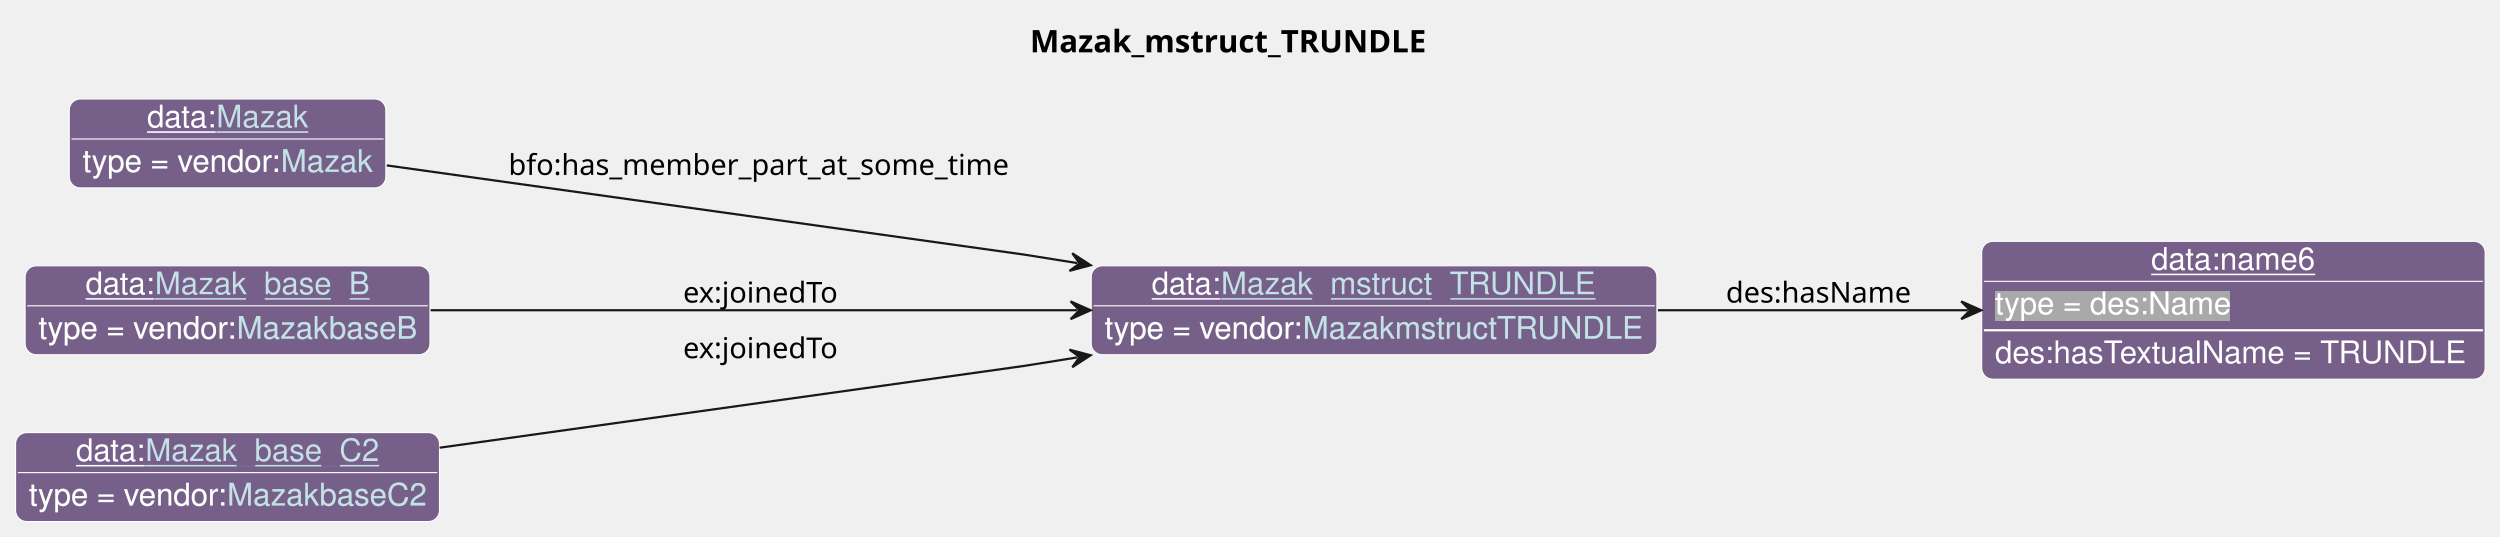
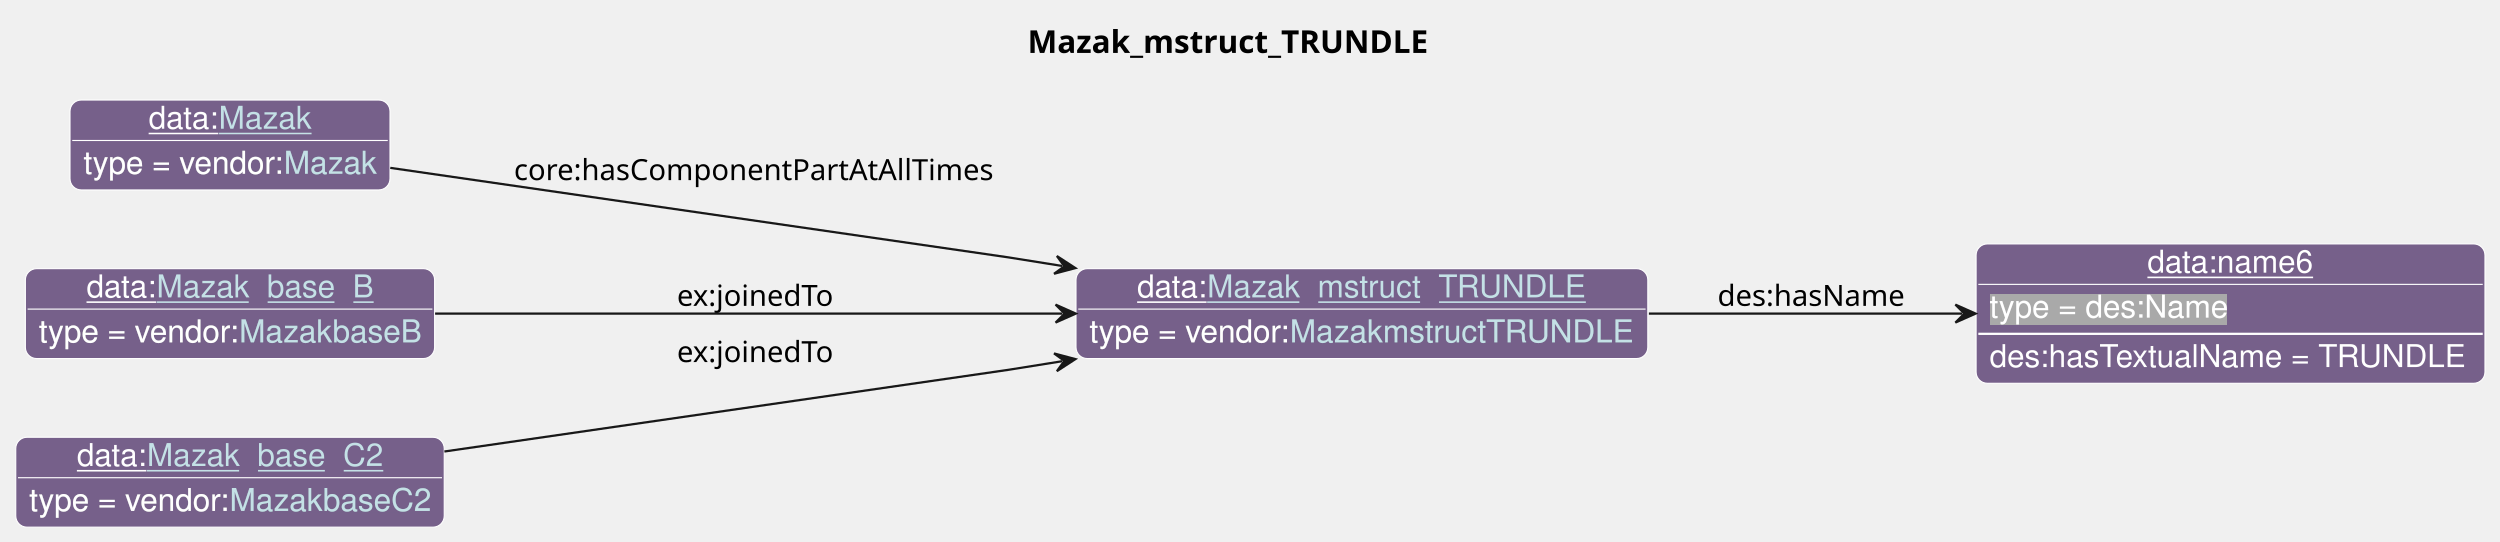
- <svg xmlns="http://www.w3.org/2000/svg" xmlns:xlink="http://www.w3.org/1999/xlink" contentStyleType="text/css" data-diagram-type="CLASS" height="241px" preserveAspectRatio="none" style="width:1124px;height:241px;background:#FFFFFF;" version="1.1" viewBox="0 0 1124 241" width="1124px" zoomAndPan="magnify">
+ <svg xmlns="http://www.w3.org/2000/svg" xmlns:xlink="http://www.w3.org/1999/xlink" contentStyleType="text/css" data-diagram-type="CLASS" height="241px" preserveAspectRatio="none" style="width:1112px;height:241px;background:#FFFFFF;" version="1.1" viewBox="0 0 1112 241" width="1112px" zoomAndPan="magnify">
  <defs>
-     <filter height="1" id="bfgcgzr4jo2h80" width="1" x="0" y="0">
+     <filter height="1" id="b2aovdiban28k0" width="1" x="0" y="0">
      <feFlood flood-color="#76608A" result="flood" />
      <feComposite in="SourceGraphic" in2="flood" operator="over" />
    </filter>
-     <filter height="1" id="bfgcgzr4jo2h81" width="1" x="0" y="0">
+     <filter height="1" id="b2aovdiban28k1" width="1" x="0" y="0">
      <feFlood flood-color="#A9A9A9" result="flood" />
      <feComposite in="SourceGraphic" in2="flood" operator="over" />
    </filter>
  </defs>
  <g>
    <g class="title" data-source-line="13">
-       <text fill="#000000" font-family="sans-serif" font-size="14" font-weight="bold" lengthAdjust="spacing" textLength="184.188" x="463.067" y="23.535">Mazak_mstruct_TRUNDLE</text>
+       <text fill="#000000" font-family="sans-serif" font-size="14" font-weight="bold" lengthAdjust="spacing" textLength="184.188" x="457.067" y="23.535">Mazak_mstruct_TRUNDLE</text>
    </g>
    <g class="entity" data-entity="o0" data-source-line="131" data-uid="ent0002" id="entity_o0">
-       <rect fill="#76608A" height="40" rx="5" ry="5" style="stroke:#FFFFFF;stroke-width:0.5;" width="254.355" x="490.6" y="119.488" />
-       <text fill="#FFFFFF" font-family="Helvetica" font-size="14" lengthAdjust="spacing" text-decoration="underline" textLength="31.138" x="517.802" y="132.269">data:</text>
+       <rect fill="#76608A" height="40" rx="5" ry="5" style="stroke:#FFFFFF;stroke-width:0.5;" width="254.355" x="478.6" y="119.488" />
+       <text fill="#FFFFFF" font-family="Helvetica" font-size="14" lengthAdjust="spacing" text-decoration="underline" textLength="31.138" x="505.802" y="132.269">data:</text>
      <a href="./Mazak_mstruct_TRUNDLE.html" target="_top" title="./Mazak_mstruct_TRUNDLE.html" xlink:actuate="onRequest" xlink:href="./Mazak_mstruct_TRUNDLE.html" xlink:show="new" xlink:title="./Mazak_mstruct_TRUNDLE.html" xlink:type="simple">
-         <text fill="#C4E1E6" font-family="Helvetica" font-size="14" lengthAdjust="spacing" text-decoration="underline" textLength="168.814" x="548.939" y="132.269">Mazak_mstruct_TRUNDLE</text>
+         <text fill="#C4E1E6" font-family="Helvetica" font-size="14" lengthAdjust="spacing" text-decoration="underline" textLength="168.814" x="536.939" y="132.269">Mazak_mstruct_TRUNDLE</text>
      </a>
-       <line style="stroke:#FFFFFF;stroke-width:0.5;" x1="491.6" x2="743.955" y1="137.488" y2="137.488" />
-       <text fill="#FFFFFF" filter="url(#bfgcgzr4jo2h80)" font-family="Helvetica" font-size="14" lengthAdjust="spacing" textLength="89.113" x="496.6" y="152.269">type = vendor:</text>
+       <line style="stroke:#FFFFFF;stroke-width:0.5;" x1="479.6" x2="731.955" y1="137.488" y2="137.488" />
+       <text fill="#FFFFFF" filter="url(#b2aovdiban28k0)" font-family="Helvetica" font-size="14" lengthAdjust="spacing" textLength="89.113" x="484.6" y="152.269">type = vendor:</text>
      <a href="../Mazak.html#MazakmstructTRUNDLE" target="_top" title="../Mazak.html#MazakmstructTRUNDLE" xlink:actuate="onRequest" xlink:href="../Mazak.html#MazakmstructTRUNDLE" xlink:show="new" xlink:title="../Mazak.html#MazakmstructTRUNDLE" xlink:type="simple">
-         <text fill="#C4E1E6" filter="url(#bfgcgzr4jo2h80)" font-family="Helvetica" font-size="14" lengthAdjust="spacing" textLength="153.241" x="585.713" y="152.269">MazakmstructTRUNDLE</text>
-         <line style="stroke:#76608A;stroke-width:0.5;" x1="585.713" x2="738.955" y1="153.269" y2="153.269" />
+         <text fill="#C4E1E6" filter="url(#b2aovdiban28k0)" font-family="Helvetica" font-size="14" lengthAdjust="spacing" textLength="153.241" x="573.713" y="152.269">MazakmstructTRUNDLE</text>
+         <line style="stroke:#76608A;stroke-width:0.5;" x1="573.713" x2="726.955" y1="153.269" y2="153.269" />
      </a>
    </g>
    <g class="entity" data-entity="o1" data-source-line="131" data-uid="ent0003" id="entity_o1">
-       <rect fill="#76608A" height="62" rx="5" ry="5" style="stroke:#FFFFFF;stroke-width:0.5;" width="226.361" x="890.96" y="108.488" />
-       <text fill="#FFFFFF" font-family="Helvetica" font-size="14" lengthAdjust="spacing" text-decoration="underline" textLength="73.944" x="967.168" y="121.269">data:name6</text>
-       <line style="stroke:#FFFFFF;stroke-width:0.5;" x1="891.96" x2="1116.321" y1="126.488" y2="126.488" />
-       <text fill="#FFFFFF" filter="url(#bfgcgzr4jo2h81)" font-family="Helvetica" font-size="14" lengthAdjust="spacing" textLength="106.224" x="896.96" y="141.269">type = des:Name</text>
-       <line style="stroke:#FFFFFF;stroke-width:1;" x1="891.96" x2="1116.321" y1="148.488" y2="148.488" />
-       <text fill="#FFFFFF" font-family="Helvetica" font-size="14" lengthAdjust="spacing" textLength="214.361" x="896.96" y="163.269">des:hasTextualName = TRUNDLE</text>
+       <rect fill="#76608A" height="62" rx="5" ry="5" style="stroke:#FFFFFF;stroke-width:0.5;" width="226.361" x="878.96" y="108.488" />
+       <text fill="#FFFFFF" font-family="Helvetica" font-size="14" lengthAdjust="spacing" text-decoration="underline" textLength="73.944" x="955.168" y="121.269">data:name6</text>
+       <line style="stroke:#FFFFFF;stroke-width:0.5;" x1="879.96" x2="1104.321" y1="126.488" y2="126.488" />
+       <text fill="#FFFFFF" filter="url(#b2aovdiban28k1)" font-family="Helvetica" font-size="14" lengthAdjust="spacing" textLength="106.224" x="884.96" y="141.269">type = des:Name</text>
+       <line style="stroke:#FFFFFF;stroke-width:1;" x1="879.96" x2="1104.321" y1="148.488" y2="148.488" />
+       <text fill="#FFFFFF" font-family="Helvetica" font-size="14" lengthAdjust="spacing" textLength="214.361" x="884.96" y="163.269">des:hasTextualName = TRUNDLE</text>
    </g>
    <g class="entity" data-entity="o2" data-source-line="131" data-uid="ent0004" id="entity_o2">
      <rect fill="#76608A" height="40" rx="5" ry="5" style="stroke:#FFFFFF;stroke-width:0.5;" width="142.348" x="31.13" y="44.488" />
      <text fill="#FFFFFF" font-family="Helvetica" font-size="14" lengthAdjust="spacing" text-decoration="underline" textLength="31.138" x="66.118" y="57.269">data:</text>
      <a href="./Mazak.html" target="_top" title="./Mazak.html" xlink:actuate="onRequest" xlink:href="./Mazak.html" xlink:show="new" xlink:title="./Mazak.html" xlink:type="simple">
        <text fill="#C4E1E6" font-family="Helvetica" font-size="14" lengthAdjust="spacing" text-decoration="underline" textLength="41.234" x="97.255" y="57.269">Mazak</text>
      </a>
      <line style="stroke:#FFFFFF;stroke-width:0.5;" x1="32.13" x2="172.478" y1="62.488" y2="62.488" />
-       <text fill="#FFFFFF" filter="url(#bfgcgzr4jo2h80)" font-family="Helvetica" font-size="14" lengthAdjust="spacing" textLength="89.113" x="37.13" y="77.269">type = vendor:</text>
+       <text fill="#FFFFFF" filter="url(#b2aovdiban28k0)" font-family="Helvetica" font-size="14" lengthAdjust="spacing" textLength="89.113" x="37.13" y="77.269">type = vendor:</text>
      <a href="../Mazak.html#Mazak" target="_top" title="../Mazak.html#Mazak" xlink:actuate="onRequest" xlink:href="../Mazak.html#Mazak" xlink:show="new" xlink:title="../Mazak.html#Mazak" xlink:type="simple">
-         <text fill="#C4E1E6" filter="url(#bfgcgzr4jo2h80)" font-family="Helvetica" font-size="14" lengthAdjust="spacing" textLength="41.234" x="126.243" y="77.269">Mazak</text>
+         <text fill="#C4E1E6" filter="url(#b2aovdiban28k0)" font-family="Helvetica" font-size="14" lengthAdjust="spacing" textLength="41.234" x="126.243" y="77.269">Mazak</text>
        <line style="stroke:#76608A;stroke-width:0.5;" x1="126.243" x2="167.478" y1="78.269" y2="78.269" />
      </a>
    </g>
    <g class="entity" data-entity="o3" data-source-line="131" data-uid="ent0005" id="entity_o3">
      <rect fill="#76608A" height="40" rx="5" ry="5" style="stroke:#FFFFFF;stroke-width:0.5;" width="182.044" x="11.28" y="119.488" />
      <text fill="#FFFFFF" font-family="Helvetica" font-size="14" lengthAdjust="spacing" text-decoration="underline" textLength="31.138" x="38.482" y="132.269">data:</text>
      <a href="./Mazak_base_B.html" target="_top" title="./Mazak_base_B.html" xlink:actuate="onRequest" xlink:href="./Mazak_base_B.html" xlink:show="new" xlink:title="./Mazak_base_B.html" xlink:type="simple">
        <text fill="#C4E1E6" font-family="Helvetica" font-size="14" lengthAdjust="spacing" text-decoration="underline" textLength="96.503" x="69.619" y="132.269">Mazak_base_B</text>
      </a>
      <line style="stroke:#FFFFFF;stroke-width:0.5;" x1="12.28" x2="192.324" y1="137.488" y2="137.488" />
-       <text fill="#FFFFFF" filter="url(#bfgcgzr4jo2h80)" font-family="Helvetica" font-size="14" lengthAdjust="spacing" textLength="89.113" x="17.28" y="152.269">type = vendor:</text>
+       <text fill="#FFFFFF" filter="url(#b2aovdiban28k0)" font-family="Helvetica" font-size="14" lengthAdjust="spacing" textLength="89.113" x="17.28" y="152.269">type = vendor:</text>
      <a href="../Mazak.html#MazakbaseB" target="_top" title="../Mazak.html#MazakbaseB" xlink:actuate="onRequest" xlink:href="../Mazak.html#MazakbaseB" xlink:show="new" xlink:title="../Mazak.html#MazakbaseB" xlink:type="simple">
-         <text fill="#C4E1E6" filter="url(#bfgcgzr4jo2h80)" font-family="Helvetica" font-size="14" lengthAdjust="spacing" textLength="80.931" x="106.393" y="152.269">MazakbaseB</text>
+         <text fill="#C4E1E6" filter="url(#b2aovdiban28k0)" font-family="Helvetica" font-size="14" lengthAdjust="spacing" textLength="80.931" x="106.393" y="152.269">MazakbaseB</text>
        <line style="stroke:#76608A;stroke-width:0.5;" x1="106.393" x2="187.324" y1="153.269" y2="153.269" />
      </a>
    </g>
    <g class="entity" data-entity="o4" data-source-line="131" data-uid="ent0006" id="entity_o4">
      <rect fill="#76608A" height="40" rx="5" ry="5" style="stroke:#FFFFFF;stroke-width:0.5;" width="190.602" x="7" y="194.488" />
      <text fill="#FFFFFF" font-family="Helvetica" font-size="14" lengthAdjust="spacing" text-decoration="underline" textLength="31.138" x="34.202" y="207.269">data:</text>
      <a href="./Mazak_base_C2.html" target="_top" title="./Mazak_base_C2.html" xlink:actuate="onRequest" xlink:href="./Mazak_base_C2.html" xlink:show="new" xlink:title="./Mazak_base_C2.html" xlink:type="simple">
        <text fill="#C4E1E6" font-family="Helvetica" font-size="14" lengthAdjust="spacing" text-decoration="underline" textLength="105.061" x="65.339" y="207.269">Mazak_base_C2</text>
      </a>
      <line style="stroke:#FFFFFF;stroke-width:0.5;" x1="8" x2="196.602" y1="212.488" y2="212.488" />
-       <text fill="#FFFFFF" filter="url(#bfgcgzr4jo2h80)" font-family="Helvetica" font-size="14" lengthAdjust="spacing" textLength="89.113" x="13" y="227.269">type = vendor:</text>
+       <text fill="#FFFFFF" filter="url(#b2aovdiban28k0)" font-family="Helvetica" font-size="14" lengthAdjust="spacing" textLength="89.113" x="13" y="227.269">type = vendor:</text>
      <a href="../Mazak.html#MazakbaseC2" target="_top" title="../Mazak.html#MazakbaseC2" xlink:actuate="onRequest" xlink:href="../Mazak.html#MazakbaseC2" xlink:show="new" xlink:title="../Mazak.html#MazakbaseC2" xlink:type="simple">
-         <text fill="#C4E1E6" filter="url(#bfgcgzr4jo2h80)" font-family="Helvetica" font-size="14" lengthAdjust="spacing" textLength="89.489" x="102.113" y="227.269">MazakbaseC2</text>
+         <text fill="#C4E1E6" filter="url(#b2aovdiban28k0)" font-family="Helvetica" font-size="14" lengthAdjust="spacing" textLength="89.489" x="102.113" y="227.269">MazakbaseC2</text>
        <line style="stroke:#76608A;stroke-width:0.5;" x1="102.113" x2="191.602" y1="228.269" y2="228.269" />
      </a>
    </g>
    <g class="link" data-entity-1="o0" data-entity-2="o1" data-source-line="195" data-uid="lnk7" id="link_o0_o1">
-       <path codeLine="195" d="M745.43,139.488 C792.35,139.488 839.19,139.488 884.75,139.488" fill="none" id="o0-to-o1" style="stroke:#181818;stroke-width:1;" />
-       <polygon fill="#181818" points="890.75,139.488,881.75,135.488,885.75,139.488,881.75,143.488,890.75,139.488" style="stroke:#181818;stroke-width:1;" />
-       <text fill="#000000" font-family="sans-serif" font-size="13" lengthAdjust="spacing" textLength="84.202" x="775.96" y="136.057">des:hasName</text>
+       <path codeLine="195" d="M733.43,139.488 C780.35,139.488 827.19,139.488 872.75,139.488" fill="none" id="o0-to-o1" style="stroke:#181818;stroke-width:1;" />
+       <polygon fill="#181818" points="878.75,139.488,869.75,135.488,873.75,139.488,869.75,143.488,878.75,139.488" style="stroke:#181818;stroke-width:1;" />
+       <text fill="#000000" font-family="sans-serif" font-size="13" lengthAdjust="spacing" textLength="84.202" x="763.96" y="136.057">des:hasName</text>
    </g>
    <g class="link" data-entity-1="o2" data-entity-2="o0" data-source-line="195" data-uid="lnk8" id="link_o2_o0">
-       <path codeLine="195" d="M173.89,74.368 C278.02,88.938 460.6,114.488 460.6,114.488 C460.6,114.488 466.865,115.49 484.425,118.3" fill="none" id="o2-to-o0" style="stroke:#181818;stroke-width:1;" />
-       <polygon fill="#181818" points="490.35,119.248,482.095,113.876,485.413,118.458,480.831,121.776,490.35,119.248" style="stroke:#181818;stroke-width:1;" />
-       <text fill="#000000" font-family="sans-serif" font-size="13" lengthAdjust="spacing" textLength="231.27" x="228.6" y="78.657">bfo:has_member_part_at_some_time</text>
+       <path codeLine="195" d="M173.59,74.668 C274.56,89.288 448.6,114.488 448.6,114.488 C448.6,114.488 454.865,115.49 472.425,118.3" fill="none" id="o2-to-o0" style="stroke:#181818;stroke-width:1;" />
+       <polygon fill="#181818" points="478.35,119.248,470.095,113.876,473.413,118.458,468.831,121.776,478.35,119.248" style="stroke:#181818;stroke-width:1;" />
+       <text fill="#000000" font-family="sans-serif" font-size="13" lengthAdjust="spacing" textLength="219.565" x="228.6" y="80.107">core:hasComponentPartAtAllTimes</text>
    </g>
    <g class="link" data-entity-1="o3" data-entity-2="o0" data-source-line="195" data-uid="lnk9" id="link_o3_o0">
-       <path codeLine="195" d="M193.62,139.488 C275.93,139.488 392.32,139.488 484.33,139.488" fill="none" id="o3-to-o0" style="stroke:#181818;stroke-width:1;" />
-       <polygon fill="#181818" points="490.33,139.488,481.33,135.488,485.33,139.488,481.33,143.488,490.33,139.488" style="stroke:#181818;stroke-width:1;" />
-       <text fill="#000000" font-family="sans-serif" font-size="13" lengthAdjust="spacing" textLength="74.725" x="307.1" y="136.057">ex:joinedTo</text>
+       <path codeLine="195" d="M193.53,139.488 C273.06,139.488 383.73,139.488 472.52,139.488" fill="none" id="o3-to-o0" style="stroke:#181818;stroke-width:1;" />
+       <polygon fill="#181818" points="478.52,139.488,469.52,135.488,473.52,139.488,469.52,143.488,478.52,139.488" style="stroke:#181818;stroke-width:1;" />
+       <text fill="#000000" font-family="sans-serif" font-size="13" lengthAdjust="spacing" textLength="74.725" x="301.1" y="136.057">ex:joinedTo</text>
    </g>
    <g class="link" data-entity-1="o4" data-entity-2="o0" data-source-line="195" data-uid="lnk10" id="link_o4_o0">
-       <path codeLine="195" d="M197.65,201.288 C303.5,186.468 460.6,164.488 460.6,164.488 C460.6,164.488 466.865,163.486 484.425,160.676" fill="none" id="o4-to-o0" style="stroke:#181818;stroke-width:1;" />
-       <polygon fill="#181818" points="490.35,159.728,480.831,157.201,485.413,160.518,482.095,165.1,490.35,159.728" style="stroke:#181818;stroke-width:1;" />
-       <text fill="#000000" font-family="sans-serif" font-size="13" lengthAdjust="spacing" textLength="74.725" x="307.1" y="161.057">ex:joinedTo</text>
+       <path codeLine="195" d="M197.66,200.828 C299.89,186.018 448.6,164.488 448.6,164.488 C448.6,164.488 454.865,163.486 472.425,160.676" fill="none" id="o4-to-o0" style="stroke:#181818;stroke-width:1;" />
+       <polygon fill="#181818" points="478.35,159.728,468.831,157.201,473.413,160.518,470.095,165.1,478.35,159.728" style="stroke:#181818;stroke-width:1;" />
+       <text fill="#000000" font-family="sans-serif" font-size="13" lengthAdjust="spacing" textLength="74.725" x="301.1" y="161.057">ex:joinedTo</text>
    </g>
  </g>
</svg>
